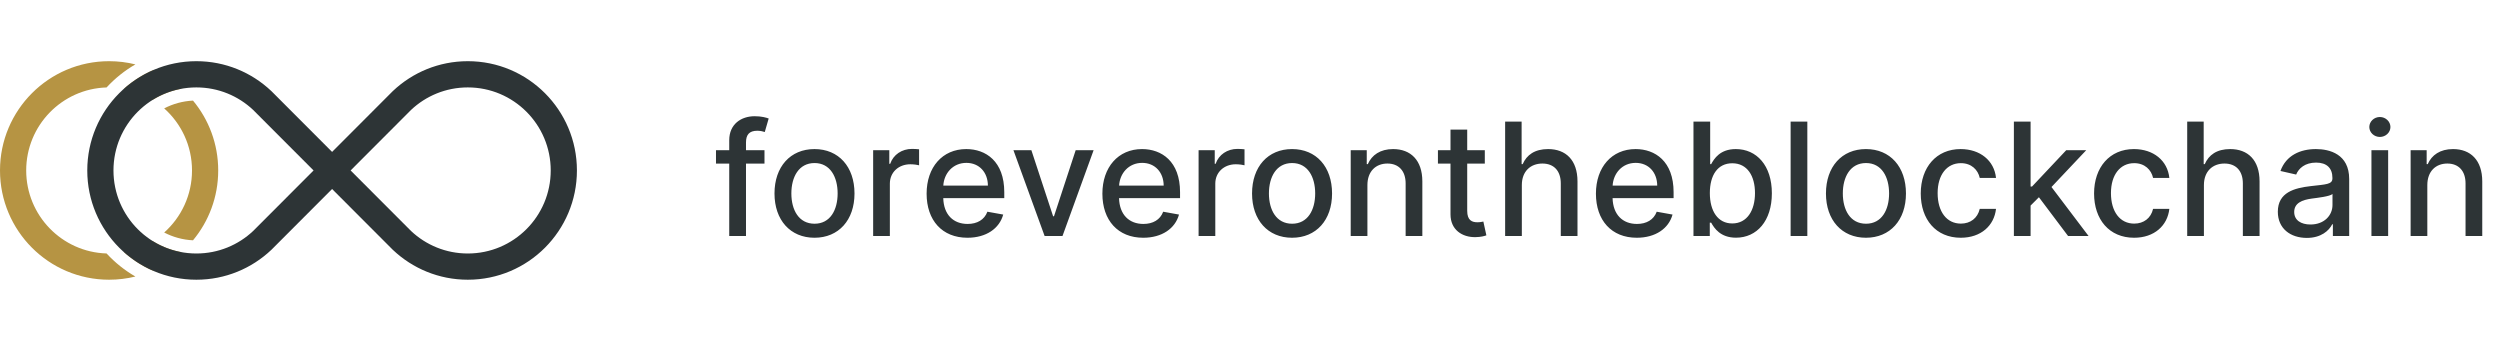
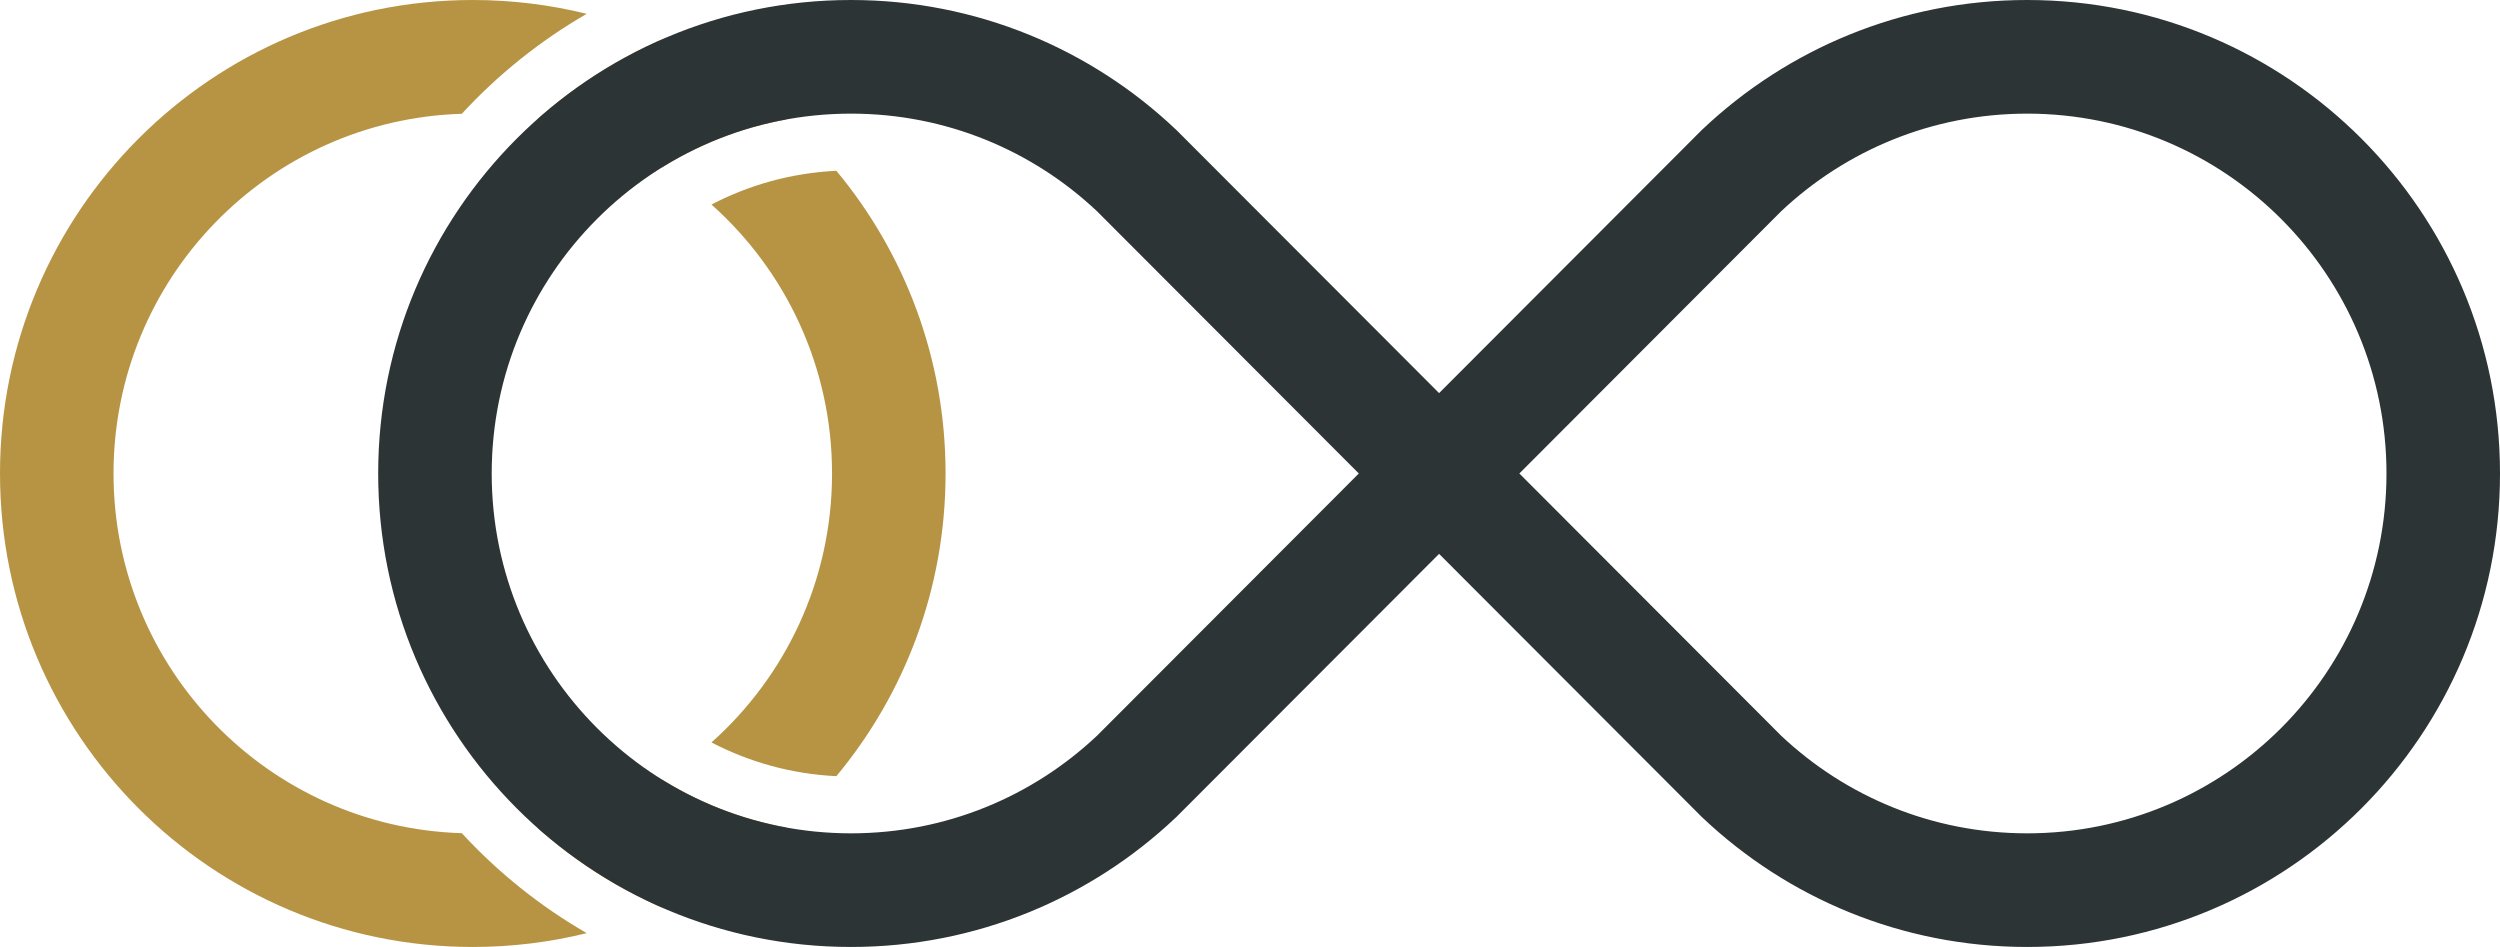
- <svg xmlns="http://www.w3.org/2000/svg" width="286" height="40" viewBox="0 0 286 40" fill="none">
-   <path d="M87.457 17.182H85.342V16.3C85.342 15.43 85.7 14.957 86.633 14.957C87.029 14.957 87.31 15.047 87.489 15.104L87.937 13.557C87.668 13.455 87.112 13.296 86.339 13.296C84.785 13.296 83.424 14.203 83.424 16.044V17.182H81.909V18.716H83.424V27H85.342V18.716H87.457V17.182ZM93.178 27.198C95.946 27.198 97.755 25.172 97.755 22.136C97.755 19.08 95.946 17.054 93.178 17.054C90.41 17.054 88.602 19.08 88.602 22.136C88.602 25.172 90.41 27.198 93.178 27.198ZM93.185 25.594C91.376 25.594 90.532 24.015 90.532 22.129C90.532 20.25 91.376 18.652 93.185 18.652C94.981 18.652 95.825 20.25 95.825 22.129C95.825 24.015 94.981 25.594 93.185 25.594ZM99.888 27H101.8V21.004C101.8 19.72 102.79 18.793 104.145 18.793C104.542 18.793 104.989 18.863 105.143 18.908V17.079C104.951 17.054 104.574 17.035 104.331 17.035C103.18 17.035 102.196 17.687 101.838 18.741H101.736V17.182H99.888V27ZM110.676 27.198C112.818 27.198 114.333 26.143 114.767 24.546L112.958 24.22C112.613 25.146 111.782 25.619 110.696 25.619C109.059 25.619 107.96 24.558 107.909 22.666H114.889V21.989C114.889 18.441 112.767 17.054 110.542 17.054C107.806 17.054 106.004 19.138 106.004 22.155C106.004 25.204 107.781 27.198 110.676 27.198ZM107.915 21.234C107.992 19.841 109.002 18.633 110.555 18.633C112.038 18.633 113.01 19.732 113.016 21.234H107.915ZM125.11 17.182H123.058L120.578 24.737H120.475L117.989 17.182H115.937L119.504 27H121.549L125.11 17.182ZM130.786 27.198C132.927 27.198 134.442 26.143 134.877 24.546L133.068 24.22C132.723 25.146 131.892 25.619 130.805 25.619C129.169 25.619 128.069 24.558 128.018 22.666H134.998V21.989C134.998 18.441 132.876 17.054 130.652 17.054C127.916 17.054 126.113 19.138 126.113 22.155C126.113 25.204 127.89 27.198 130.786 27.198ZM128.025 21.234C128.101 19.841 129.111 18.633 130.664 18.633C132.147 18.633 133.119 19.732 133.125 21.234H128.025ZM137.119 27H139.03V21.004C139.03 19.72 140.021 18.793 141.376 18.793C141.772 18.793 142.22 18.863 142.373 18.908V17.079C142.181 17.054 141.804 17.035 141.561 17.035C140.411 17.035 139.426 17.687 139.068 18.741H138.966V17.182H137.119V27ZM147.811 27.198C150.579 27.198 152.388 25.172 152.388 22.136C152.388 19.08 150.579 17.054 147.811 17.054C145.043 17.054 143.234 19.08 143.234 22.136C143.234 25.172 145.043 27.198 147.811 27.198ZM147.817 25.594C146.009 25.594 145.165 24.015 145.165 22.129C145.165 20.25 146.009 18.652 147.817 18.652C149.614 18.652 150.457 20.25 150.457 22.129C150.457 24.015 149.614 25.594 147.817 25.594ZM156.432 21.171C156.432 19.604 157.391 18.709 158.721 18.709C160.018 18.709 160.805 19.56 160.805 20.985V27H162.716V20.755C162.716 18.326 161.38 17.054 159.373 17.054C157.896 17.054 156.931 17.738 156.477 18.78H156.356V17.182H154.521V27H156.432V21.171ZM169.862 17.182H167.849V14.829H165.937V17.182H164.499V18.716H165.937V24.514C165.931 26.297 167.292 27.16 168.801 27.128C169.408 27.121 169.817 27.006 170.041 26.923L169.696 25.345C169.568 25.37 169.331 25.428 169.025 25.428C168.405 25.428 167.849 25.223 167.849 24.117V18.716H169.862V17.182ZM174.098 21.171C174.098 19.604 175.089 18.709 176.451 18.709C177.767 18.709 178.554 19.547 178.554 20.985V27H180.465V20.755C180.465 18.307 179.123 17.054 177.103 17.054C175.575 17.054 174.654 17.719 174.194 18.78H174.073V13.909H172.187V27H174.098V21.171ZM187.247 27.198C189.388 27.198 190.903 26.143 191.338 24.546L189.529 24.22C189.184 25.146 188.353 25.619 187.266 25.619C185.63 25.619 184.53 24.558 184.479 22.666H191.459V21.989C191.459 18.441 189.337 17.054 187.113 17.054C184.377 17.054 182.574 19.138 182.574 22.155C182.574 25.204 184.351 27.198 187.247 27.198ZM184.485 21.234C184.562 19.841 185.572 18.633 187.125 18.633C188.608 18.633 189.58 19.732 189.586 21.234H184.485ZM193.733 27H195.6V25.472H195.759C196.105 26.099 196.808 27.192 198.597 27.192C200.975 27.192 202.701 25.287 202.701 22.11C202.701 18.927 200.95 17.054 198.578 17.054C196.757 17.054 196.098 18.166 195.759 18.773H195.644V13.909H193.733V27ZM195.606 22.091C195.606 20.039 196.501 18.678 198.169 18.678C199.901 18.678 200.771 20.141 200.771 22.091C200.771 24.06 199.876 25.562 198.169 25.562C196.526 25.562 195.606 24.155 195.606 22.091ZM206.759 13.909H204.847V27H206.759V13.909ZM213.465 27.198C216.233 27.198 218.042 25.172 218.042 22.136C218.042 19.08 216.233 17.054 213.465 17.054C210.698 17.054 208.889 19.08 208.889 22.136C208.889 25.172 210.698 27.198 213.465 27.198ZM213.472 25.594C211.663 25.594 210.819 24.015 210.819 22.129C210.819 20.25 211.663 18.652 213.472 18.652C215.268 18.652 216.112 20.25 216.112 22.129C216.112 24.015 215.268 25.594 213.472 25.594ZM224.311 27.198C226.631 27.198 228.134 25.805 228.344 23.893H226.484C226.241 24.954 225.417 25.581 224.324 25.581C222.707 25.581 221.665 24.232 221.665 22.091C221.665 19.988 222.726 18.665 224.324 18.665C225.538 18.665 226.28 19.432 226.484 20.352H228.344C228.14 18.371 226.523 17.054 224.292 17.054C221.524 17.054 219.734 19.138 219.734 22.136C219.734 25.095 221.46 27.198 224.311 27.198ZM230.388 27H232.3V23.516L233.252 22.564L236.589 27H238.934L234.69 21.394L238.666 17.182H236.378L232.466 21.337H232.3V13.909H230.388V27ZM244.139 27.198C246.46 27.198 247.962 25.805 248.173 23.893H246.312C246.07 24.954 245.245 25.581 244.152 25.581C242.535 25.581 241.493 24.232 241.493 22.091C241.493 19.988 242.554 18.665 244.152 18.665C245.366 18.665 246.108 19.432 246.312 20.352H248.173C247.968 18.371 246.351 17.054 244.12 17.054C241.352 17.054 239.562 19.138 239.562 22.136C239.562 25.095 241.288 27.198 244.139 27.198ZM252.128 21.171C252.128 19.604 253.118 18.709 254.48 18.709C255.797 18.709 256.583 19.547 256.583 20.985V27H258.494V20.755C258.494 18.307 257.152 17.054 255.132 17.054C253.604 17.054 252.684 17.719 252.224 18.78H252.102V13.909H250.216V27H252.128V21.171ZM263.902 27.217C265.525 27.217 266.439 26.393 266.804 25.658H266.881V27H268.747V20.48C268.747 17.623 266.497 17.054 264.937 17.054C263.16 17.054 261.524 17.77 260.885 19.56L262.681 19.969C262.962 19.272 263.678 18.601 264.963 18.601C266.197 18.601 266.829 19.246 266.829 20.359V20.403C266.829 21.1 266.113 21.087 264.349 21.292C262.489 21.509 260.584 21.995 260.584 24.226C260.584 26.156 262.035 27.217 263.902 27.217ZM264.317 25.683C263.237 25.683 262.457 25.197 262.457 24.251C262.457 23.229 263.365 22.864 264.471 22.717C265.091 22.634 266.561 22.468 266.836 22.193V23.459C266.836 24.622 265.909 25.683 264.317 25.683ZM271.293 27H273.204V17.182H271.293V27ZM272.258 15.667C272.916 15.667 273.466 15.155 273.466 14.529C273.466 13.903 272.916 13.385 272.258 13.385C271.593 13.385 271.05 13.903 271.05 14.529C271.05 15.155 271.593 15.667 272.258 15.667ZM277.686 21.171C277.686 19.604 278.645 18.709 279.975 18.709C281.272 18.709 282.058 19.56 282.058 20.985V27H283.97V20.755C283.97 18.326 282.634 17.054 280.627 17.054C279.15 17.054 278.185 17.738 277.731 18.78H277.61V17.182H275.775V27H277.686V21.171Z" fill="#2D3436" />
-   <path fill-rule="evenodd" clip-rule="evenodd" d="M22.08 11.509C23.881 13.676 24.963 16.461 24.963 19.5C24.963 22.539 23.881 25.324 22.08 27.491C20.896 27.434 19.778 27.119 18.783 26.6C20.736 24.86 21.966 22.324 21.966 19.5C21.966 16.676 20.736 14.14 18.783 12.4C19.778 11.881 20.896 11.566 22.08 11.509ZM20.768 10.152C19.794 9.285 18.684 8.569 17.474 8.04C16.264 8.569 15.153 9.285 14.18 10.152C15.37 10.367 16.483 10.805 17.474 11.421C18.465 10.805 19.578 10.367 20.768 10.152ZM17.474 27.579C18.465 28.195 19.578 28.633 20.768 28.848C19.794 29.715 18.684 30.431 17.474 30.96C16.264 30.431 15.153 29.715 14.18 28.848C15.37 28.633 16.483 28.195 17.474 27.579ZM12.192 10.004C7.088 10.158 2.997 14.35 2.997 19.5C2.997 24.65 7.088 28.842 12.192 28.996C13.148 30.033 14.259 30.925 15.489 31.635C14.525 31.873 13.518 32 12.482 32C5.588 32 0 26.403 0 19.5C0 12.597 5.588 7 12.482 7C13.518 7 14.525 7.127 15.489 7.365C14.259 8.075 13.148 8.967 12.192 10.004Z" fill="#B69443" />
-   <path fill-rule="evenodd" clip-rule="evenodd" d="M44.935 28.576L37.992 21.622L31.049 28.576L31.033 28.59C28.799 30.703 25.782 32 22.466 32C15.572 32 9.984 26.403 9.984 19.5C9.984 12.597 15.572 7 22.466 7C25.782 7 28.799 8.297 31.033 10.41L31.049 10.424L37.992 17.378L44.935 10.424L44.951 10.409C47.185 8.297 50.202 7 53.518 7C60.412 7 66 12.597 66 19.5C66 26.403 60.412 32 53.518 32C50.202 32 47.185 30.703 44.951 28.59L44.935 28.576ZM12.981 19.5C12.981 14.253 17.229 10 22.466 10C24.98 10 27.262 10.977 28.96 12.576L35.873 19.5L28.96 26.424C27.262 28.023 24.979 29 22.466 29C17.229 29 12.981 24.747 12.981 19.5ZM29.309 26.782L36.58 19.5L36.58 19.5L29.309 26.782ZM53.518 29C51.005 29 48.722 28.023 47.024 26.424L40.111 19.5L47.024 12.576C48.722 10.977 51.005 10 53.518 10C58.756 10 63.003 14.253 63.003 19.5C63.003 24.747 58.756 29 53.518 29Z" fill="#2D3436" />
+ <svg xmlns="http://www.w3.org/2000/svg" width="66" height="25" viewBox="0 0 66 25" fill="none">
+   <path fill-rule="evenodd" clip-rule="evenodd" d="M22.08 4.509C23.881 6.676 24.963 9.461 24.963 12.5C24.963 15.539 23.881 18.324 22.08 20.491C20.896 20.434 19.778 20.119 18.783 19.6C20.736 17.86 21.966 15.324 21.966 12.5C21.966 9.676 20.736 7.14 18.783 5.4C19.778 4.881 20.896 4.566 22.08 4.509ZM20.768 3.152C19.794 2.285 18.684 1.569 17.474 1.04C16.264 1.569 15.153 2.285 14.18 3.152C15.37 3.367 16.483 3.805 17.474 4.421C18.465 3.805 19.578 3.367 20.768 3.152ZM17.474 20.579C18.465 21.195 19.578 21.633 20.768 21.848C19.794 22.715 18.684 23.431 17.474 23.96C16.264 23.431 15.153 22.715 14.18 21.848C15.37 21.633 16.483 21.195 17.474 20.579ZM12.192 3.004C7.088 3.158 2.997 7.35 2.997 12.5C2.997 17.65 7.088 21.842 12.192 21.996C13.148 23.033 14.259 23.925 15.489 24.635C14.525 24.873 13.518 25 12.482 25C5.588 25 0 19.403 0 12.5C0 5.597 5.588 0 12.482 0C13.518 0 14.525 0.127 15.489 0.365C14.259 1.075 13.148 1.967 12.192 3.004Z" fill="#B69443" />
+   <path fill-rule="evenodd" clip-rule="evenodd" d="M44.935 21.576L37.992 14.622L31.049 21.576L31.033 21.59C28.799 23.703 25.782 25 22.466 25C15.572 25 9.984 19.403 9.984 12.5C9.984 5.597 15.572 0 22.466 0C25.782 0 28.799 1.297 31.033 3.41L31.049 3.424L37.992 10.378L44.935 3.424L44.951 3.41C47.185 1.297 50.202 0 53.518 0C60.412 0 66 5.597 66 12.5C66 19.403 60.412 25 53.518 25C50.202 25 47.185 23.703 44.951 21.59L44.935 21.576ZM12.981 12.5C12.981 7.253 17.229 3 22.466 3C24.98 3 27.262 3.977 28.96 5.576L35.873 12.5L28.96 19.424C27.262 21.023 24.979 22 22.466 22C17.229 22 12.981 17.747 12.981 12.5ZM29.309 19.782L36.58 12.5L36.58 12.5L29.309 19.782ZM53.518 22C51.005 22 48.722 21.023 47.024 19.424L40.111 12.5L47.024 5.576C48.722 3.977 51.005 3 53.518 3C58.756 3 63.003 7.253 63.003 12.5C63.003 17.747 58.756 22 53.518 22Z" fill="#2D3436" />
</svg>
